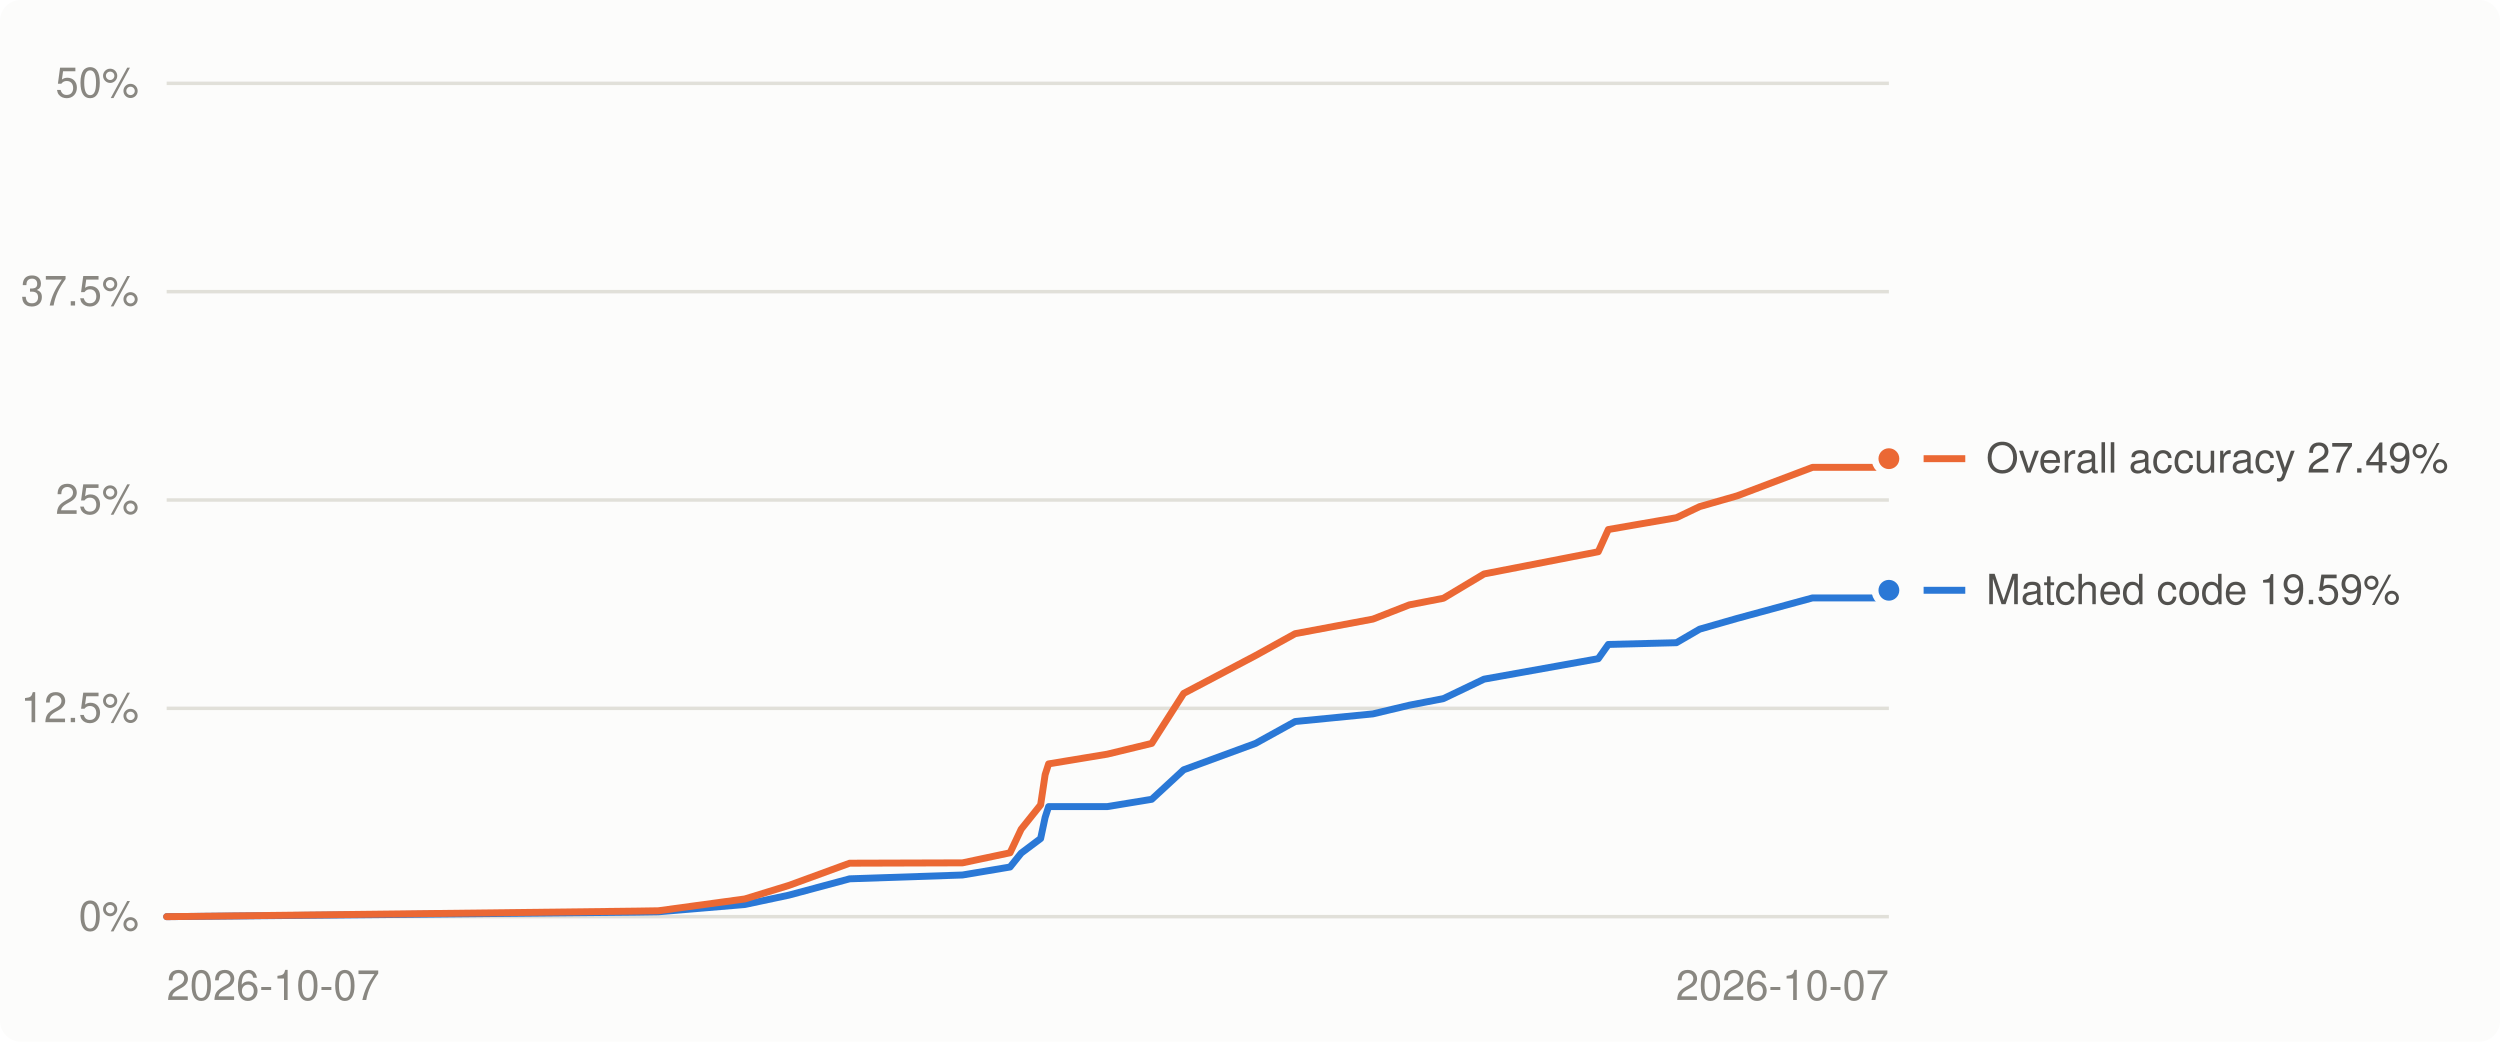
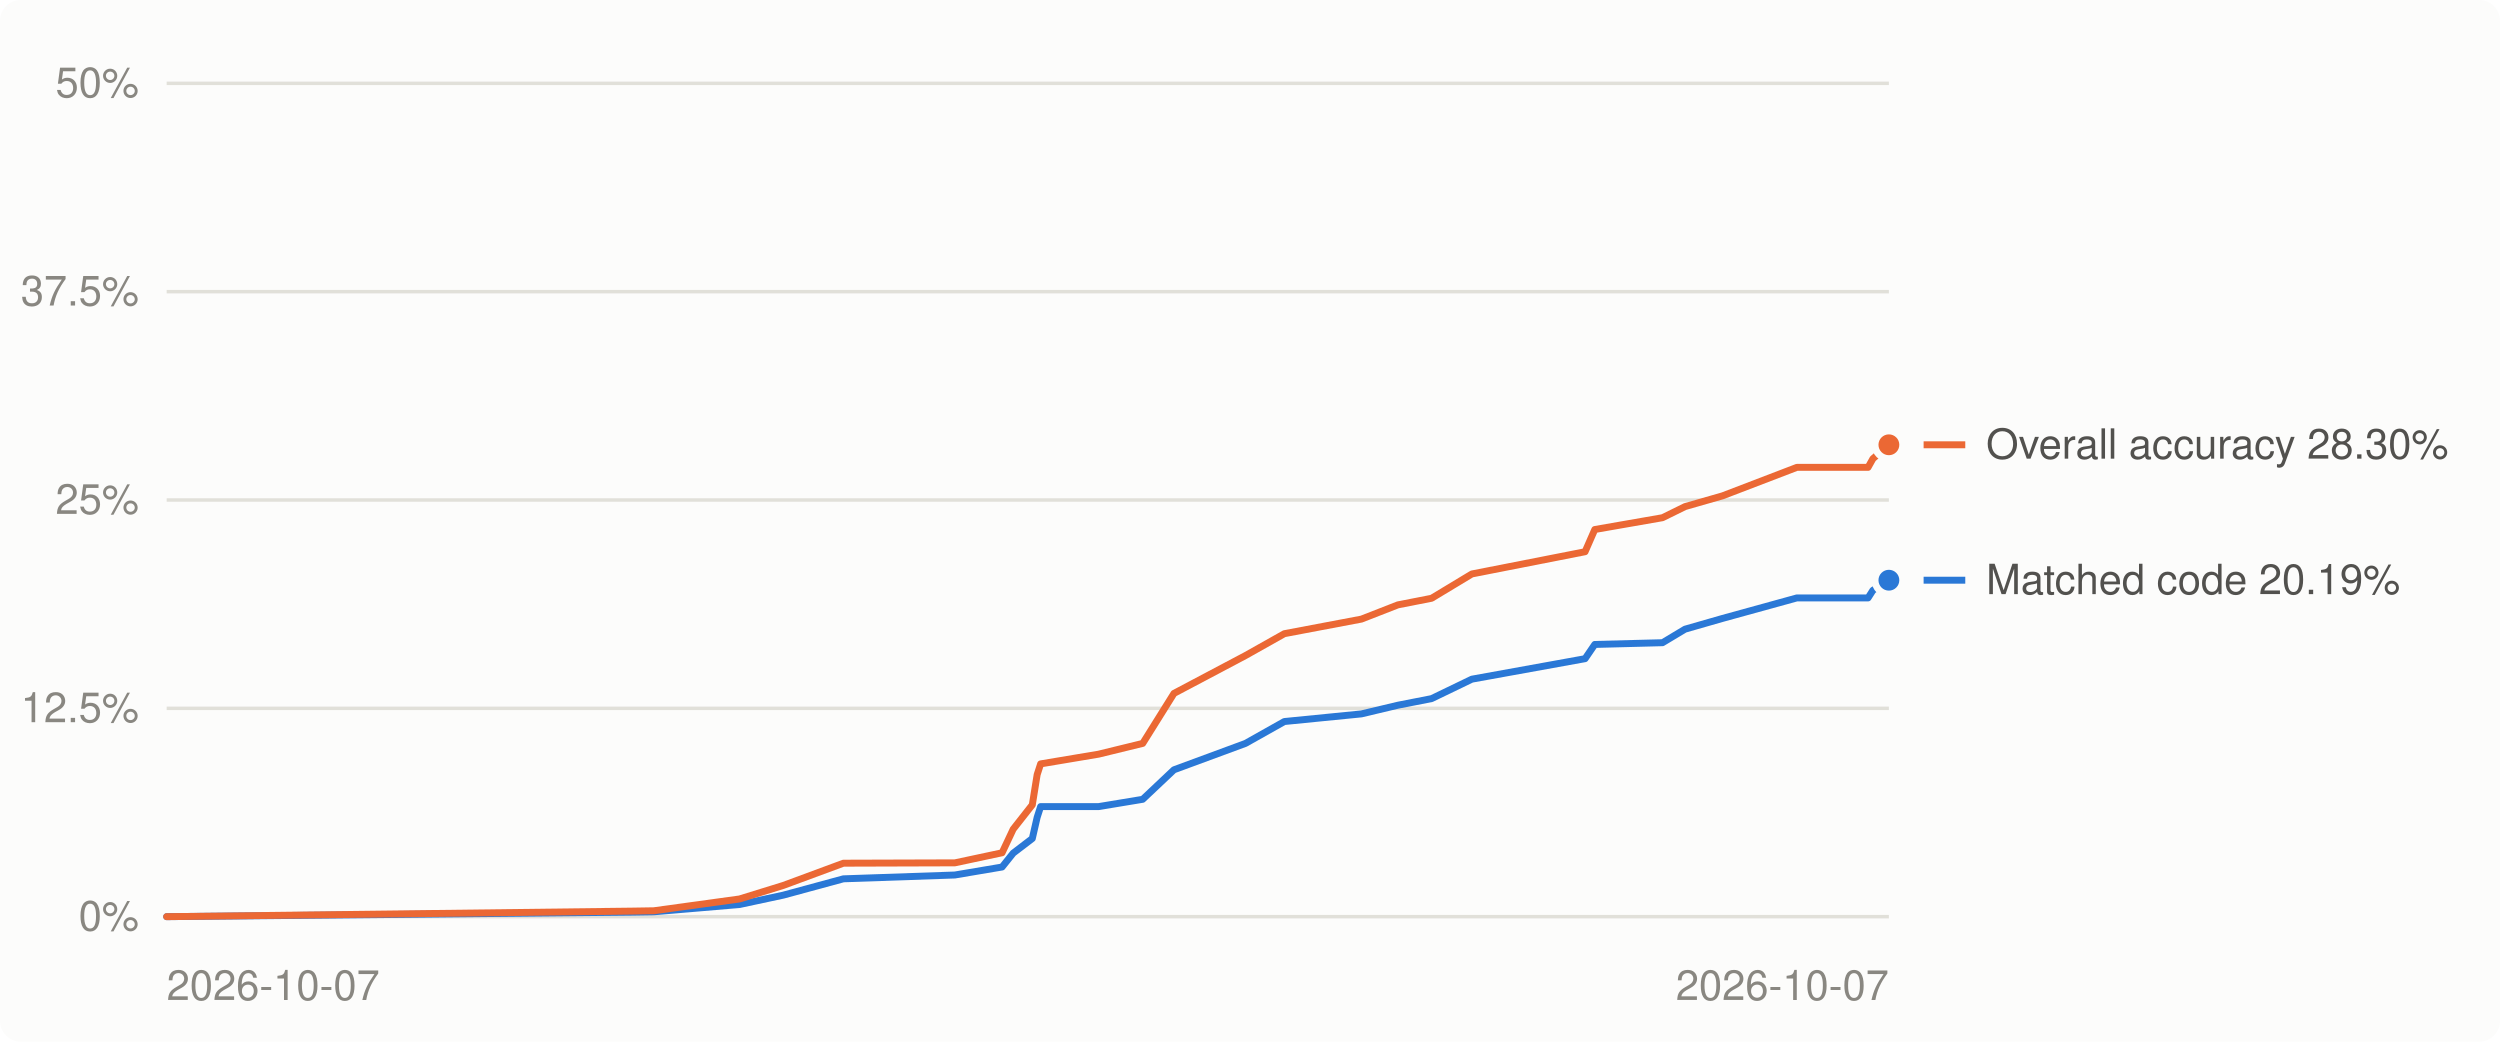
<svg xmlns="http://www.w3.org/2000/svg" viewBox="0 0 720 300" width="720" height="300" role="img" aria-label="Decompilation progress over time">
  <style>
.bg{fill:#fcfcfb}.grid{stroke:#e1e0d9}.muted{fill:#898781}.lbl{fill:#52514e}.ln0{stroke:#2a78d6}.dot0{fill:#2a78d6;stroke:#fcfcfb}.ln1{stroke:#eb6834}.dot1{fill:#eb6834;stroke:#fcfcfb}
@media (prefers-color-scheme: dark){.bg{fill:#1a1a19}.grid{stroke:#2c2c2a}.muted{fill:#898781}.lbl{fill:#c3c2b7}.ln0{stroke:#3987e5}.dot0{fill:#3987e5;stroke:#1a1a19}.ln1{stroke:#d95926}.dot1{fill:#d95926;stroke:#1a1a19}}
text{font:12px -apple-system,BlinkMacSystemFont,'Segoe UI',Helvetica,Arial,sans-serif}
</style>
  <rect class="bg" width="720" height="300" rx="6" />
  <line x1="48" x2="544" y1="264.0" y2="264.0" class="grid" stroke-width="1" />
  <text x="40" y="268.0" class="muted" text-anchor="end">0%</text>
  <line x1="48" x2="544" y1="204.0" y2="204.0" class="grid" stroke-width="1" />
  <text x="40" y="208.0" class="muted" text-anchor="end">12.5%</text>
  <line x1="48" x2="544" y1="144.0" y2="144.0" class="grid" stroke-width="1" />
  <text x="40" y="148.0" class="muted" text-anchor="end">25%</text>
  <line x1="48" x2="544" y1="84.0" y2="84.0" class="grid" stroke-width="1" />
  <text x="40" y="88.0" class="muted" text-anchor="end">37.5%</text>
  <line x1="48" x2="544" y1="24.0" y2="24.0" class="grid" stroke-width="1" />
  <text x="40" y="28.0" class="muted" text-anchor="end">50%</text>
  <text class="muted" x="48.0" y="288" text-anchor="start">2026-10-07</text>
  <text class="muted" x="544.0" y="288" text-anchor="end">2026-10-07</text>
-   <polyline points="48.0,264.0 183.3,262.7 189.6,262.6 214.5,260.5 227.2,257.8 244.7,253.1 277.2,252.0 290.9,249.7 294.1,245.7 299.7,241.5 301.0,235.4 302.0,232.3 318.9,232.3 331.7,230.2 340.9,221.7 361.6,214.1 373.0,207.8 395.4,205.6 405.9,203.1 415.7,201.2 427.4,195.6 460.3,189.7 463.2,185.6 482.8,185.1 489.5,181.2 500.3,178.1 522.0,172.2 542.6,172.2 544.0,170.0" fill="none" class="ln0" stroke-width="2" stroke-linejoin="round" stroke-linecap="round" />
-   <polyline points="48.0,264.0 183.3,262.4 189.6,262.3 214.5,258.9 227.2,255.0 244.7,248.6 277.2,248.5 290.9,245.6 294.1,238.8 299.7,231.8 301.0,223.1 302.0,220.0 318.9,217.2 331.7,214.1 340.9,199.7 361.6,188.8 373.0,182.5 395.4,178.3 405.9,174.2 415.7,172.3 427.4,165.3 460.3,158.9 463.2,152.5 482.8,149.1 489.5,145.9 500.3,142.8 522.0,134.6 542.6,134.6 544.0,132.1" fill="none" class="ln1" stroke-width="2" stroke-linejoin="round" stroke-linecap="round" />
-   <circle cx="544.0" cy="170.0" r="4" class="dot0" stroke-width="2" />
-   <circle cx="544.0" cy="132.1" r="4" class="dot1" stroke-width="2" />
-   <line x1="554" x2="566" y1="170.0" y2="170.0" class="ln0" stroke-width="2" />
-   <text class="lbl" x="572" y="174.0">Matched code 19.59%</text>
-   <line x1="554" x2="566" y1="132.1" y2="132.1" class="ln1" stroke-width="2" />
-   <text class="lbl" x="572" y="136.1">Overall accuracy 27.49%</text>
+   <polyline points="48.0,264.0 182.1,262.7 188.3,262.6 213.0,260.5 225.6,257.8 242.9,253.1 275.0,252.0 288.6,249.7 291.8,245.7 297.3,241.5 298.7,235.4 299.7,232.3 316.4,232.3 329.1,230.2 338.1,221.7 358.7,214.1 369.9,207.8 392.1,205.6 402.6,203.1 412.3,201.2 423.9,195.6 456.5,189.7 459.3,185.6 478.8,185.1 485.3,181.2 496.1,178.1 517.5,172.2 538.0,172.2 539.4,170.0 544.0,167.1" fill="none" class="ln0" stroke-width="2" stroke-linejoin="round" stroke-linecap="round" />
+   <polyline points="48.0,264.0 182.1,262.4 188.3,262.3 213.0,258.9 225.6,255.0 242.9,248.6 275.0,248.5 288.6,245.6 291.8,238.8 297.3,231.8 298.7,223.1 299.7,220.0 316.4,217.2 329.1,214.1 338.1,199.7 358.7,188.8 369.9,182.5 392.1,178.3 402.6,174.2 412.3,172.3 423.9,165.3 456.5,158.9 459.3,152.5 478.8,149.1 485.3,145.9 496.1,142.8 517.5,134.6 538.0,134.6 539.4,132.1 544.0,128.1" fill="none" class="ln1" stroke-width="2" stroke-linejoin="round" stroke-linecap="round" />
+   <circle cx="544.0" cy="167.1" r="4" class="dot0" stroke-width="2" />
+   <circle cx="544.0" cy="128.1" r="4" class="dot1" stroke-width="2" />
+   <line x1="554" x2="566" y1="167.1" y2="167.1" class="ln0" stroke-width="2" />
+   <text class="lbl" x="572" y="171.1">Matched code 20.19%</text>
+   <line x1="554" x2="566" y1="128.1" y2="128.1" class="ln1" stroke-width="2" />
+   <text class="lbl" x="572" y="132.1">Overall accuracy 28.30%</text>
</svg>
